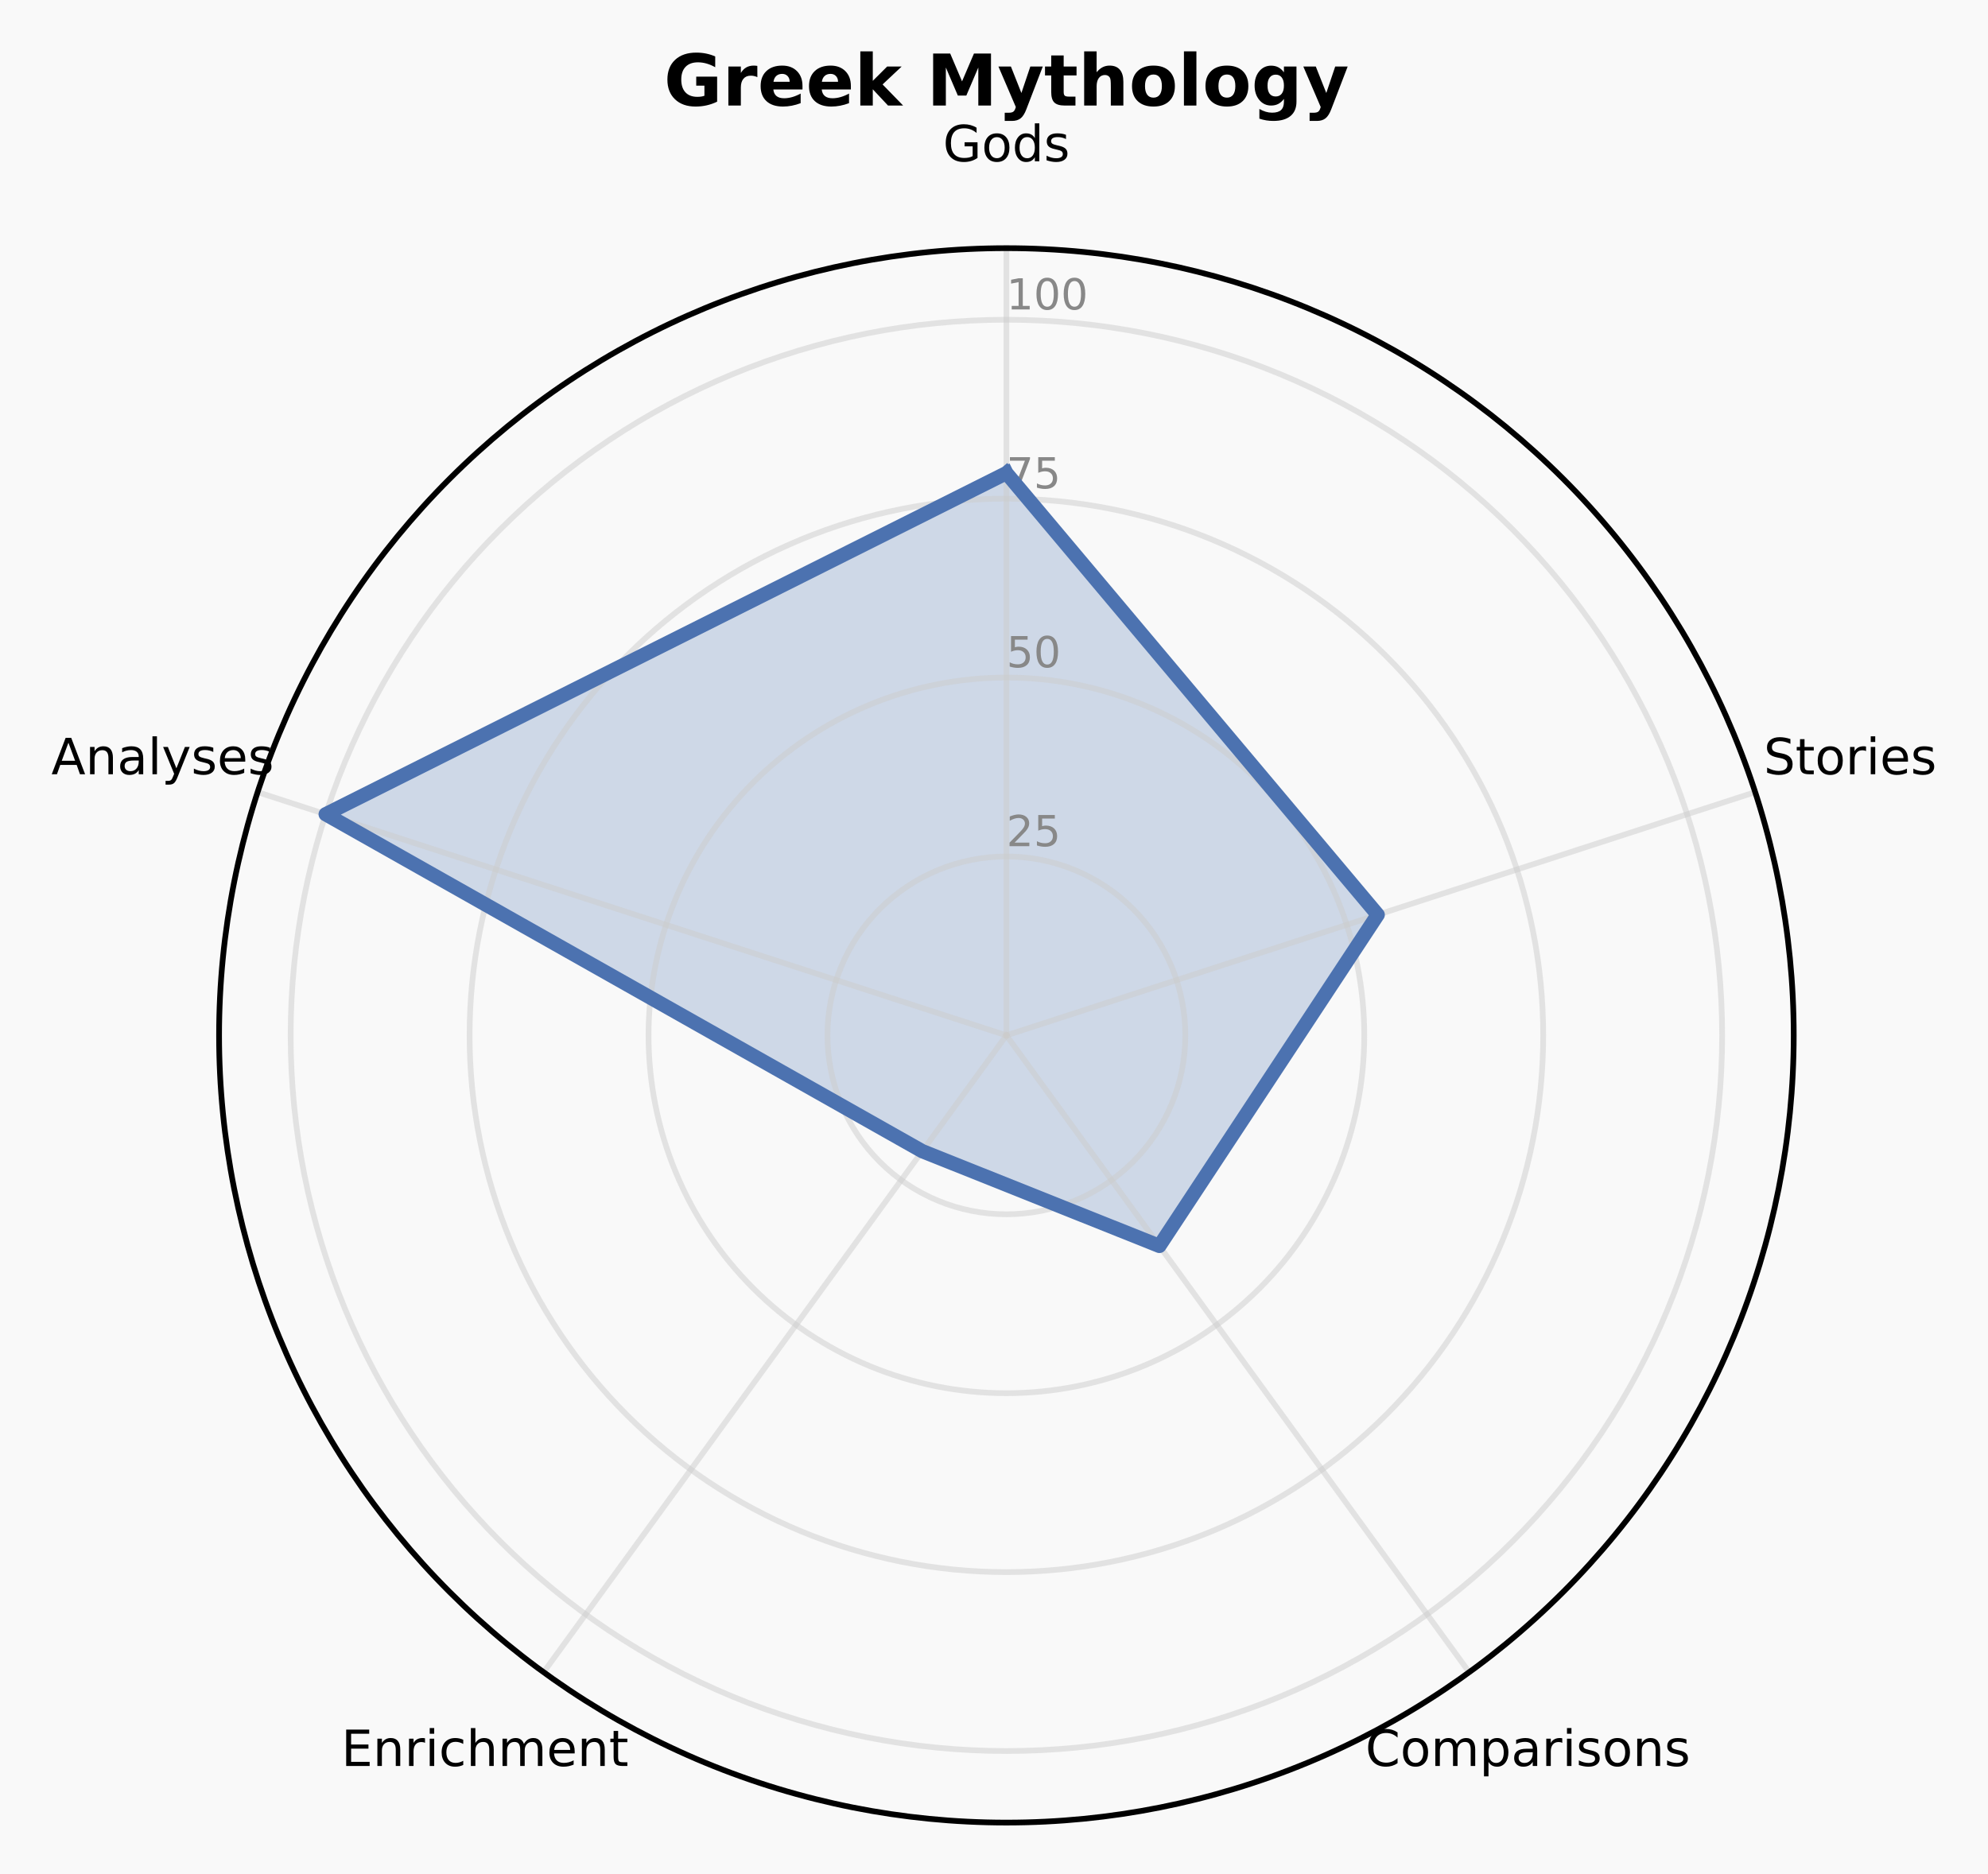
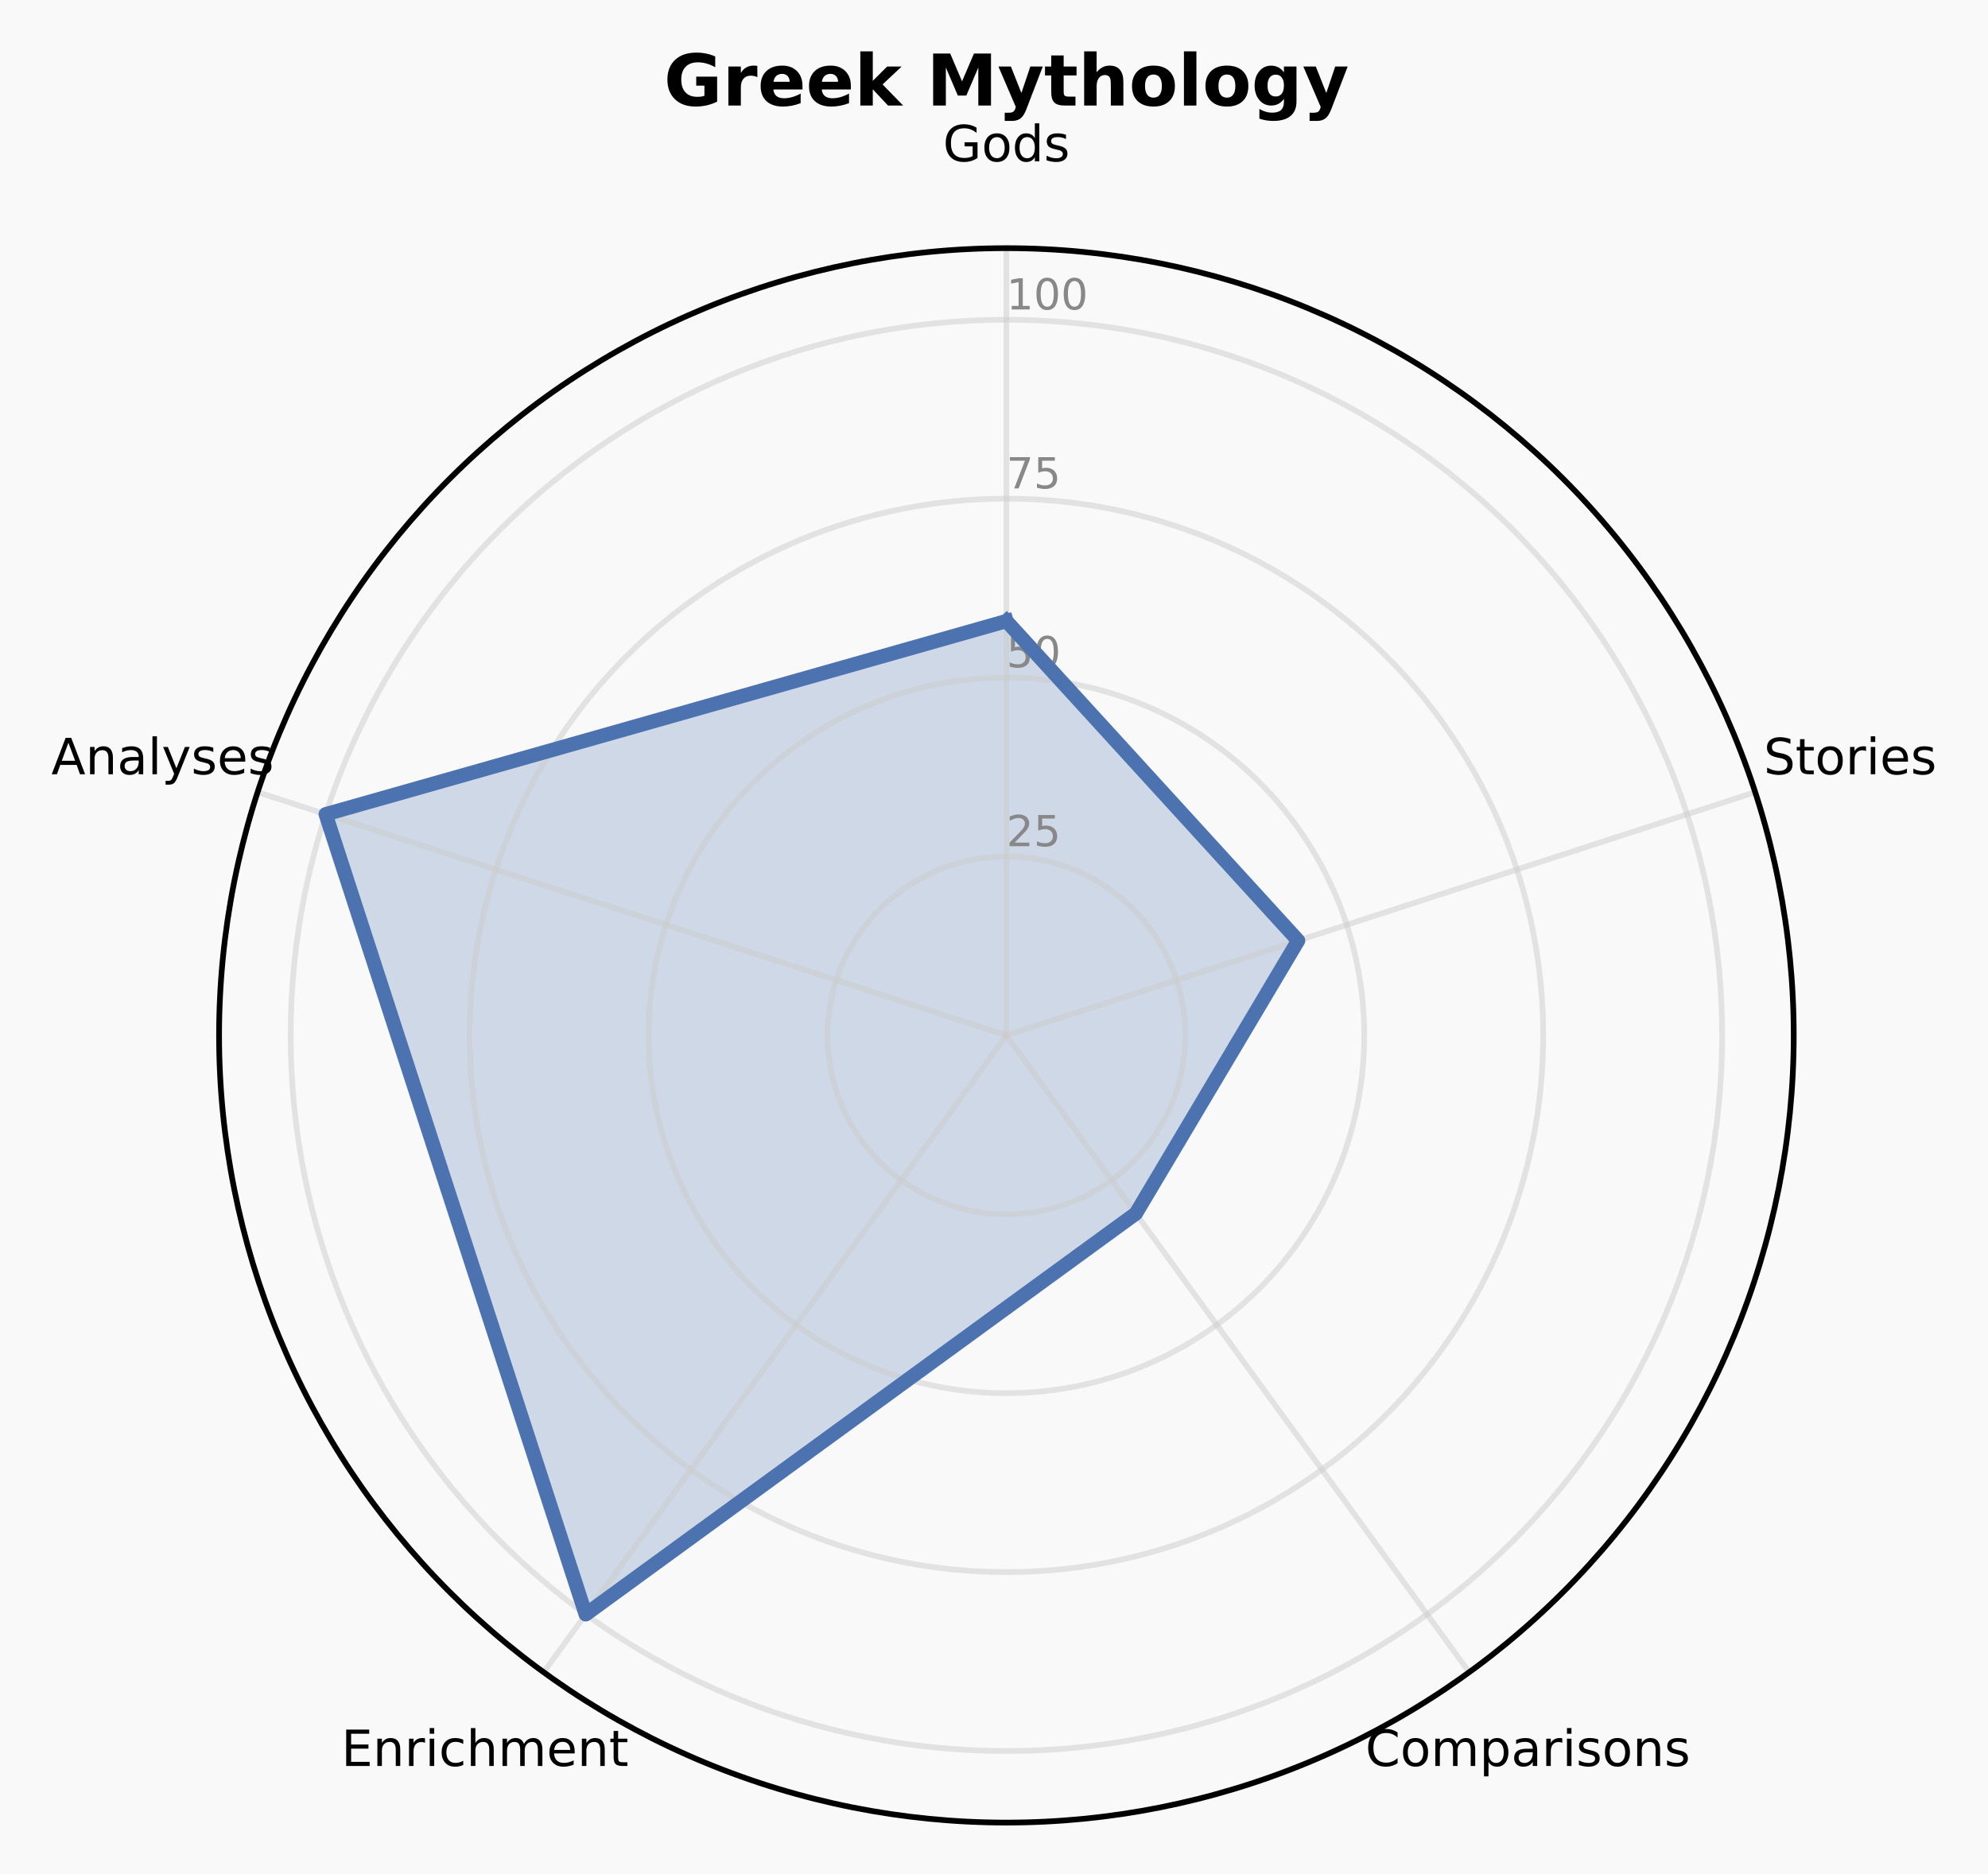
<svg xmlns="http://www.w3.org/2000/svg" xmlns:xlink="http://www.w3.org/1999/xlink" width="278.709pt" height="262.758pt" viewBox="0 0 278.709 262.758" version="1.1">
  <defs>
    <style type="text/css">*{stroke-linejoin: round; stroke-linecap: butt}</style>
  </defs>
  <g id="figure_1">
    <g id="patch_1">
      <path d="M 0 262.758  L 278.709 262.758  L 278.709 0  L 0 0  z " style="fill: #f9f9f9" />
    </g>
    <g id="axes_1">
      <g id="patch_2">
        <path d="M 251.473 145.178  C 251.473 130.683 248.618 116.329 243.071 102.938  C 237.524 89.546 229.393 77.377 219.143 67.128  C 208.894 56.878 196.725 48.748 183.334 43.201  C 169.942 37.654 155.588 34.798 141.093 34.798  C 126.598 34.798 112.244 37.654 98.853 43.201  C 85.461 48.748 73.293 56.878 63.043 67.128  C 52.794 77.377 44.663 89.546 39.116 102.938  C 33.569 116.329 30.714 130.683 30.714 145.178  C 30.714 159.673 33.569 174.027 39.116 187.418  C 44.663 200.81 52.794 212.979 63.043 223.228  C 73.293 233.478 85.461 241.609 98.853 247.155  C 112.244 252.702 126.598 255.558 141.093 255.558  C 155.588 255.558 169.942 252.702 183.334 247.155  C 196.725 241.609 208.894 233.478 219.143 223.228  C 229.393 212.979 237.524 200.81 243.071 187.418  C 248.618 174.027 251.473 159.673 251.473 145.178  M 141.093 145.178  C 141.093 145.178 141.093 145.178 141.093 145.178  C 141.093 145.178 141.093 145.178 141.093 145.178  C 141.093 145.178 141.093 145.178 141.093 145.178  C 141.093 145.178 141.093 145.178 141.093 145.178  C 141.093 145.178 141.093 145.178 141.093 145.178  C 141.093 145.178 141.093 145.178 141.093 145.178  C 141.093 145.178 141.093 145.178 141.093 145.178  C 141.093 145.178 141.093 145.178 141.093 145.178  C 141.093 145.178 141.093 145.178 141.093 145.178  C 141.093 145.178 141.093 145.178 141.093 145.178  C 141.093 145.178 141.093 145.178 141.093 145.178  C 141.093 145.178 141.093 145.178 141.093 145.178  C 141.093 145.178 141.093 145.178 141.093 145.178  C 141.093 145.178 141.093 145.178 141.093 145.178  C 141.093 145.178 141.093 145.178 141.093 145.178  C 141.093 145.178 141.093 145.178 141.093 145.178  z " style="fill: #f9f9f9" />
      </g>
      <g id="patch_3">
-         <path d="M 141.093 66.335  L 193.148 128.264  L 162.541 174.698  L 129.297 161.414  L 45.659 114.17  z " clip-path="url(#p757a3badd8)" style="fill: #4c72b0; opacity: 0.25; stroke: #4c72b0; stroke-linejoin: miter" />
+         <path d="M 141.093 87.084  L 181.993 131.889  L 159.241 170.157  L 82.112 226.359  L 45.659 114.17  z " clip-path="url(#p2127efc2de)" style="fill: #4c72b0; opacity: 0.25; stroke: #4c72b0; stroke-linejoin: miter" />
      </g>
      <g id="matplotlib.axis_1">
        <g id="xtick_1">
          <g id="line2d_1">
-             <path d="M 141.093 145.178  L 141.093 34.798  " clip-path="url(#p757a3badd8)" style="fill: none; stroke: #cccccc; stroke-opacity: 0.5; stroke-width: 0.8; stroke-linecap: square" />
+             <path d="M 141.093 145.178  L 141.093 34.798  " clip-path="url(#p2127efc2de)" style="fill: none; stroke: #cccccc; stroke-opacity: 0.5; stroke-width: 0.8; stroke-linecap: square" />
          </g>
          <g id="text_1">
            <g transform="translate(132.1945 22.61707) scale(0.07 -0.07)">
              <defs>
                <path id="DejaVuSans-2a" d="M 3809 666  L 3809 1919  L 2778 1919  L 2778 2438  L 4434 2438  L 4434 434  Q 4069 175 3628 42  Q 3188 -91 2688 -91  Q 1594 -91 976 548  Q 359 1188 359 2328  Q 359 3472 976 4111  Q 1594 4750 2688 4750  Q 3144 4750 3555 4637  Q 3966 4525 4313 4306  L 4313 3634  Q 3963 3931 3569 4081  Q 3175 4231 2741 4231  Q 1884 4231 1454 3753  Q 1025 3275 1025 2328  Q 1025 1384 1454 906  Q 1884 428 2741 428  Q 3075 428 3337 486  Q 3600 544 3809 666  z " transform="scale(0.015625)" />
                <path id="DejaVuSans-52" d="M 1959 3097  Q 1497 3097 1228 2736  Q 959 2375 959 1747  Q 959 1119 1226 758  Q 1494 397 1959 397  Q 2419 397 2687 759  Q 2956 1122 2956 1747  Q 2956 2369 2687 2733  Q 2419 3097 1959 3097  z M 1959 3584  Q 2709 3584 3137 3096  Q 3566 2609 3566 1747  Q 3566 888 3137 398  Q 2709 -91 1959 -91  Q 1206 -91 779 398  Q 353 888 353 1747  Q 353 2609 779 3096  Q 1206 3584 1959 3584  z " transform="scale(0.015625)" />
                <path id="DejaVuSans-47" d="M 2906 2969  L 2906 4863  L 3481 4863  L 3481 0  L 2906 0  L 2906 525  Q 2725 213 2448 61  Q 2172 -91 1784 -91  Q 1150 -91 751 415  Q 353 922 353 1747  Q 353 2572 751 3078  Q 1150 3584 1784 3584  Q 2172 3584 2448 3432  Q 2725 3281 2906 2969  z M 947 1747  Q 947 1113 1208 752  Q 1469 391 1925 391  Q 2381 391 2643 752  Q 2906 1113 2906 1747  Q 2906 2381 2643 2742  Q 2381 3103 1925 3103  Q 1469 3103 1208 2742  Q 947 2381 947 1747  z " transform="scale(0.015625)" />
                <path id="DejaVuSans-56" d="M 2834 3397  L 2834 2853  Q 2591 2978 2328 3040  Q 2066 3103 1784 3103  Q 1356 3103 1142 2972  Q 928 2841 928 2578  Q 928 2378 1081 2264  Q 1234 2150 1697 2047  L 1894 2003  Q 2506 1872 2764 1633  Q 3022 1394 3022 966  Q 3022 478 2636 193  Q 2250 -91 1575 -91  Q 1294 -91 989 -36  Q 684 19 347 128  L 347 722  Q 666 556 975 473  Q 1284 391 1588 391  Q 1994 391 2212 530  Q 2431 669 2431 922  Q 2431 1156 2273 1281  Q 2116 1406 1581 1522  L 1381 1569  Q 847 1681 609 1914  Q 372 2147 372 2553  Q 372 3047 722 3315  Q 1072 3584 1716 3584  Q 2034 3584 2315 3537  Q 2597 3491 2834 3397  z " transform="scale(0.015625)" />
              </defs>
              <use xlink:href="#DejaVuSans-2a" />
              <use xlink:href="#DejaVuSans-52" transform="translate(77.48438 0)" />
              <use xlink:href="#DejaVuSans-47" transform="translate(138.6719 0)" />
              <use xlink:href="#DejaVuSans-56" transform="translate(202.1562 0)" />
            </g>
          </g>
        </g>
        <g id="xtick_2">
          <g id="line2d_2">
-             <path d="M 141.093 145.178  L 246.07 111.069  " clip-path="url(#p757a3badd8)" style="fill: none; stroke: #cccccc; stroke-opacity: 0.5; stroke-width: 0.8; stroke-linecap: square" />
+             <path d="M 141.093 145.178  L 246.07 111.069  " clip-path="url(#p2127efc2de)" style="fill: none; stroke: #cccccc; stroke-opacity: 0.5; stroke-width: 0.8; stroke-linecap: square" />
          </g>
          <g id="text_2">
            <g transform="translate(247.2616 108.5613) scale(0.07 -0.07)">
              <defs>
                <path id="DejaVuSans-36" d="M 3425 4513  L 3425 3897  Q 3066 4069 2747 4153  Q 2428 4238 2131 4238  Q 1616 4238 1336 4038  Q 1056 3838 1056 3469  Q 1056 3159 1242 3001  Q 1428 2844 1947 2747  L 2328 2669  Q 3034 2534 3370 2195  Q 3706 1856 3706 1288  Q 3706 609 3251 259  Q 2797 -91 1919 -91  Q 1588 -91 1214 -16  Q 841 59 441 206  L 441 856  Q 825 641 1194 531  Q 1563 422 1919 422  Q 2459 422 2753 634  Q 3047 847 3047 1241  Q 3047 1584 2836 1778  Q 2625 1972 2144 2069  L 1759 2144  Q 1053 2284 737 2584  Q 422 2884 422 3419  Q 422 4038 858 4394  Q 1294 4750 2059 4750  Q 2388 4750 2728 4690  Q 3069 4631 3425 4513  z " transform="scale(0.015625)" />
                <path id="DejaVuSans-57" d="M 1172 4494  L 1172 3500  L 2356 3500  L 2356 3053  L 1172 3053  L 1172 1153  Q 1172 725 1289 603  Q 1406 481 1766 481  L 2356 481  L 2356 0  L 1766 0  Q 1100 0 847 248  Q 594 497 594 1153  L 594 3053  L 172 3053  L 172 3500  L 594 3500  L 594 4494  L 1172 4494  z " transform="scale(0.015625)" />
                <path id="DejaVuSans-55" d="M 2631 2963  Q 2534 3019 2420 3045  Q 2306 3072 2169 3072  Q 1681 3072 1420 2755  Q 1159 2438 1159 1844  L 1159 0  L 581 0  L 581 3500  L 1159 3500  L 1159 2956  Q 1341 3275 1631 3429  Q 1922 3584 2338 3584  Q 2397 3584 2469 3576  Q 2541 3569 2628 3553  L 2631 2963  z " transform="scale(0.015625)" />
                <path id="DejaVuSans-4c" d="M 603 3500  L 1178 3500  L 1178 0  L 603 0  L 603 3500  z M 603 4863  L 1178 4863  L 1178 4134  L 603 4134  L 603 4863  z " transform="scale(0.015625)" />
                <path id="DejaVuSans-48" d="M 3597 1894  L 3597 1613  L 953 1613  Q 991 1019 1311 708  Q 1631 397 2203 397  Q 2534 397 2845 478  Q 3156 559 3463 722  L 3463 178  Q 3153 47 2828 -22  Q 2503 -91 2169 -91  Q 1331 -91 842 396  Q 353 884 353 1716  Q 353 2575 817 3079  Q 1281 3584 2069 3584  Q 2775 3584 3186 3129  Q 3597 2675 3597 1894  z M 3022 2063  Q 3016 2534 2758 2815  Q 2500 3097 2075 3097  Q 1594 3097 1305 2825  Q 1016 2553 972 2059  L 3022 2063  z " transform="scale(0.015625)" />
              </defs>
              <use xlink:href="#DejaVuSans-36" />
              <use xlink:href="#DejaVuSans-57" transform="translate(63.48438 0)" />
              <use xlink:href="#DejaVuSans-52" transform="translate(102.6875 0)" />
              <use xlink:href="#DejaVuSans-55" transform="translate(163.875 0)" />
              <use xlink:href="#DejaVuSans-4c" transform="translate(204.9844 0)" />
              <use xlink:href="#DejaVuSans-48" transform="translate(232.7656 0)" />
              <use xlink:href="#DejaVuSans-56" transform="translate(294.2969 0)" />
            </g>
          </g>
        </g>
        <g id="xtick_3">
          <g id="line2d_3">
-             <path d="M 141.093 145.178  L 205.973 234.477  " clip-path="url(#p757a3badd8)" style="fill: none; stroke: #cccccc; stroke-opacity: 0.5; stroke-width: 0.8; stroke-linecap: square" />
+             <path d="M 141.093 145.178  L 205.973 234.477  " clip-path="url(#p2127efc2de)" style="fill: none; stroke: #cccccc; stroke-opacity: 0.5; stroke-width: 0.8; stroke-linecap: square" />
          </g>
          <g id="text_3">
            <g transform="translate(191.4228 247.6219) scale(0.07 -0.07)">
              <defs>
                <path id="DejaVuSans-26" d="M 4122 4306  L 4122 3641  Q 3803 3938 3442 4084  Q 3081 4231 2675 4231  Q 1875 4231 1450 3742  Q 1025 3253 1025 2328  Q 1025 1406 1450 917  Q 1875 428 2675 428  Q 3081 428 3442 575  Q 3803 722 4122 1019  L 4122 359  Q 3791 134 3420 21  Q 3050 -91 2638 -91  Q 1578 -91 968 557  Q 359 1206 359 2328  Q 359 3453 968 4101  Q 1578 4750 2638 4750  Q 3056 4750 3426 4639  Q 3797 4528 4122 4306  z " transform="scale(0.015625)" />
                <path id="DejaVuSans-50" d="M 3328 2828  Q 3544 3216 3844 3400  Q 4144 3584 4550 3584  Q 5097 3584 5394 3201  Q 5691 2819 5691 2113  L 5691 0  L 5113 0  L 5113 2094  Q 5113 2597 4934 2840  Q 4756 3084 4391 3084  Q 3944 3084 3684 2787  Q 3425 2491 3425 1978  L 3425 0  L 2847 0  L 2847 2094  Q 2847 2600 2669 2842  Q 2491 3084 2119 3084  Q 1678 3084 1418 2786  Q 1159 2488 1159 1978  L 1159 0  L 581 0  L 581 3500  L 1159 3500  L 1159 2956  Q 1356 3278 1631 3431  Q 1906 3584 2284 3584  Q 2666 3584 2933 3390  Q 3200 3197 3328 2828  z " transform="scale(0.015625)" />
                <path id="DejaVuSans-53" d="M 1159 525  L 1159 -1331  L 581 -1331  L 581 3500  L 1159 3500  L 1159 2969  Q 1341 3281 1617 3432  Q 1894 3584 2278 3584  Q 2916 3584 3314 3078  Q 3713 2572 3713 1747  Q 3713 922 3314 415  Q 2916 -91 2278 -91  Q 1894 -91 1617 61  Q 1341 213 1159 525  z M 3116 1747  Q 3116 2381 2855 2742  Q 2594 3103 2138 3103  Q 1681 3103 1420 2742  Q 1159 2381 1159 1747  Q 1159 1113 1420 752  Q 1681 391 2138 391  Q 2594 391 2855 752  Q 3116 1113 3116 1747  z " transform="scale(0.015625)" />
                <path id="DejaVuSans-44" d="M 2194 1759  Q 1497 1759 1228 1600  Q 959 1441 959 1056  Q 959 750 1161 570  Q 1363 391 1709 391  Q 2188 391 2477 730  Q 2766 1069 2766 1631  L 2766 1759  L 2194 1759  z M 3341 1997  L 3341 0  L 2766 0  L 2766 531  Q 2569 213 2275 61  Q 1981 -91 1556 -91  Q 1019 -91 701 211  Q 384 513 384 1019  Q 384 1609 779 1909  Q 1175 2209 1959 2209  L 2766 2209  L 2766 2266  Q 2766 2663 2505 2880  Q 2244 3097 1772 3097  Q 1472 3097 1187 3025  Q 903 2953 641 2809  L 641 3341  Q 956 3463 1253 3523  Q 1550 3584 1831 3584  Q 2591 3584 2966 3190  Q 3341 2797 3341 1997  z " transform="scale(0.015625)" />
                <path id="DejaVuSans-51" d="M 3513 2113  L 3513 0  L 2938 0  L 2938 2094  Q 2938 2591 2744 2837  Q 2550 3084 2163 3084  Q 1697 3084 1428 2787  Q 1159 2491 1159 1978  L 1159 0  L 581 0  L 581 3500  L 1159 3500  L 1159 2956  Q 1366 3272 1645 3428  Q 1925 3584 2291 3584  Q 2894 3584 3203 3211  Q 3513 2838 3513 2113  z " transform="scale(0.015625)" />
              </defs>
              <use xlink:href="#DejaVuSans-26" />
              <use xlink:href="#DejaVuSans-52" transform="translate(69.82812 0)" />
              <use xlink:href="#DejaVuSans-50" transform="translate(131.0156 0)" />
              <use xlink:href="#DejaVuSans-53" transform="translate(228.4219 0)" />
              <use xlink:href="#DejaVuSans-44" transform="translate(291.9062 0)" />
              <use xlink:href="#DejaVuSans-55" transform="translate(353.1875 0)" />
              <use xlink:href="#DejaVuSans-4c" transform="translate(394.2969 0)" />
              <use xlink:href="#DejaVuSans-56" transform="translate(422.0781 0)" />
              <use xlink:href="#DejaVuSans-52" transform="translate(474.1719 0)" />
              <use xlink:href="#DejaVuSans-51" transform="translate(535.3594 0)" />
              <use xlink:href="#DejaVuSans-56" transform="translate(598.7344 0)" />
            </g>
          </g>
        </g>
        <g id="xtick_4">
          <g id="line2d_4">
-             <path d="M 141.093 145.178  L 76.214 234.477  " clip-path="url(#p757a3badd8)" style="fill: none; stroke: #cccccc; stroke-opacity: 0.5; stroke-width: 0.8; stroke-linecap: square" />
+             <path d="M 141.093 145.178  L 76.214 234.477  " clip-path="url(#p2127efc2de)" style="fill: none; stroke: #cccccc; stroke-opacity: 0.5; stroke-width: 0.8; stroke-linecap: square" />
          </g>
          <g id="text_4">
            <g transform="translate(47.8483 247.6219) scale(0.07 -0.07)">
              <defs>
                <path id="DejaVuSans-28" d="M 628 4666  L 3578 4666  L 3578 4134  L 1259 4134  L 1259 2753  L 3481 2753  L 3481 2222  L 1259 2222  L 1259 531  L 3634 531  L 3634 0  L 628 0  L 628 4666  z " transform="scale(0.015625)" />
                <path id="DejaVuSans-46" d="M 3122 3366  L 3122 2828  Q 2878 2963 2633 3030  Q 2388 3097 2138 3097  Q 1578 3097 1268 2742  Q 959 2388 959 1747  Q 959 1106 1268 751  Q 1578 397 2138 397  Q 2388 397 2633 464  Q 2878 531 3122 666  L 3122 134  Q 2881 22 2623 -34  Q 2366 -91 2075 -91  Q 1284 -91 818 406  Q 353 903 353 1747  Q 353 2603 823 3093  Q 1294 3584 2113 3584  Q 2378 3584 2631 3529  Q 2884 3475 3122 3366  z " transform="scale(0.015625)" />
                <path id="DejaVuSans-4b" d="M 3513 2113  L 3513 0  L 2938 0  L 2938 2094  Q 2938 2591 2744 2837  Q 2550 3084 2163 3084  Q 1697 3084 1428 2787  Q 1159 2491 1159 1978  L 1159 0  L 581 0  L 581 4863  L 1159 4863  L 1159 2956  Q 1366 3272 1645 3428  Q 1925 3584 2291 3584  Q 2894 3584 3203 3211  Q 3513 2838 3513 2113  z " transform="scale(0.015625)" />
              </defs>
              <use xlink:href="#DejaVuSans-28" />
              <use xlink:href="#DejaVuSans-51" transform="translate(63.1875 0)" />
              <use xlink:href="#DejaVuSans-55" transform="translate(126.5625 0)" />
              <use xlink:href="#DejaVuSans-4c" transform="translate(167.6719 0)" />
              <use xlink:href="#DejaVuSans-46" transform="translate(195.4531 0)" />
              <use xlink:href="#DejaVuSans-4b" transform="translate(250.4375 0)" />
              <use xlink:href="#DejaVuSans-50" transform="translate(313.8125 0)" />
              <use xlink:href="#DejaVuSans-48" transform="translate(411.2188 0)" />
              <use xlink:href="#DejaVuSans-51" transform="translate(472.75 0)" />
              <use xlink:href="#DejaVuSans-57" transform="translate(536.125 0)" />
            </g>
          </g>
        </g>
        <g id="xtick_5">
          <g id="line2d_5">
-             <path d="M 141.093 145.178  L 36.116 111.069  " clip-path="url(#p757a3badd8)" style="fill: none; stroke: #cccccc; stroke-opacity: 0.5; stroke-width: 0.8; stroke-linecap: square" />
+             <path d="M 141.093 145.178  L 36.116 111.069  " clip-path="url(#p2127efc2de)" style="fill: none; stroke: #cccccc; stroke-opacity: 0.5; stroke-width: 0.8; stroke-linecap: square" />
          </g>
          <g id="text_5">
            <g transform="translate(7.2 108.5613) scale(0.07 -0.07)">
              <defs>
                <path id="DejaVuSans-24" d="M 2188 4044  L 1331 1722  L 3047 1722  L 2188 4044  z M 1831 4666  L 2547 4666  L 4325 0  L 3669 0  L 3244 1197  L 1141 1197  L 716 0  L 50 0  L 1831 4666  z " transform="scale(0.015625)" />
                <path id="DejaVuSans-4f" d="M 603 4863  L 1178 4863  L 1178 0  L 603 0  L 603 4863  z " transform="scale(0.015625)" />
                <path id="DejaVuSans-5c" d="M 2059 -325  Q 1816 -950 1584 -1140  Q 1353 -1331 966 -1331  L 506 -1331  L 506 -850  L 844 -850  Q 1081 -850 1212 -737  Q 1344 -625 1503 -206  L 1606 56  L 191 3500  L 800 3500  L 1894 763  L 2988 3500  L 3597 3500  L 2059 -325  z " transform="scale(0.015625)" />
              </defs>
              <use xlink:href="#DejaVuSans-24" />
              <use xlink:href="#DejaVuSans-51" transform="translate(68.40625 0)" />
              <use xlink:href="#DejaVuSans-44" transform="translate(131.7812 0)" />
              <use xlink:href="#DejaVuSans-4f" transform="translate(193.0625 0)" />
              <use xlink:href="#DejaVuSans-5c" transform="translate(220.8438 0)" />
              <use xlink:href="#DejaVuSans-56" transform="translate(280.0312 0)" />
              <use xlink:href="#DejaVuSans-48" transform="translate(332.125 0)" />
              <use xlink:href="#DejaVuSans-56" transform="translate(393.6562 0)" />
            </g>
          </g>
        </g>
      </g>
      <g id="matplotlib.axis_2">
        <g id="ytick_1">
          <g id="line2d_6">
-             <path d="M 141.093 120.092  C 144.388 120.092 147.65 120.741 150.693 122.001  C 153.737 123.262 156.503 125.11 158.832 127.439  C 161.161 129.769 163.009 132.534 164.27 135.578  C 165.531 138.621 166.18 141.884 166.18 145.178  C 166.18 148.472 165.531 151.735 164.27 154.778  C 163.009 157.822 161.161 160.587 158.832 162.917  C 156.503 165.246 153.737 167.094 150.693 168.355  C 147.65 169.615 144.388 170.264 141.093 170.264  C 137.799 170.264 134.537 169.615 131.493 168.355  C 128.45 167.094 125.684 165.246 123.355 162.917  C 121.025 160.587 119.177 157.822 117.917 154.778  C 116.656 151.735 116.007 148.472 116.007 145.178  C 116.007 141.884 116.656 138.621 117.917 135.578  C 119.177 132.534 121.025 129.769 123.355 127.439  C 125.684 125.11 128.45 123.262 131.493 122.001  C 134.537 120.741 137.799 120.092 141.093 120.092  " clip-path="url(#p757a3badd8)" style="fill: none; stroke: #cccccc; stroke-opacity: 0.5; stroke-width: 0.8; stroke-linecap: square" />
+             <path d="M 141.093 120.092  C 144.388 120.092 147.65 120.741 150.693 122.001  C 153.737 123.262 156.503 125.11 158.832 127.439  C 161.161 129.769 163.009 132.534 164.27 135.578  C 165.531 138.621 166.18 141.884 166.18 145.178  C 166.18 148.472 165.531 151.735 164.27 154.778  C 163.009 157.822 161.161 160.587 158.832 162.917  C 156.503 165.246 153.737 167.094 150.693 168.355  C 147.65 169.615 144.388 170.264 141.093 170.264  C 137.799 170.264 134.537 169.615 131.493 168.355  C 128.45 167.094 125.684 165.246 123.355 162.917  C 121.025 160.587 119.177 157.822 117.917 154.778  C 116.656 151.735 116.007 148.472 116.007 145.178  C 116.007 141.884 116.656 138.621 117.917 135.578  C 119.177 132.534 121.025 129.769 123.355 127.439  C 125.684 125.11 128.45 123.262 131.493 122.001  C 134.537 120.741 137.799 120.092 141.093 120.092  " clip-path="url(#p2127efc2de)" style="fill: none; stroke: #cccccc; stroke-opacity: 0.5; stroke-width: 0.8; stroke-linecap: square" />
          </g>
          <g id="text_6">
            <g style="fill: #888888" transform="translate(141.0933 118.6504) scale(0.06 -0.06)">
              <defs>
                <path id="DejaVuSans-15" d="M 1228 531  L 3431 531  L 3431 0  L 469 0  L 469 531  Q 828 903 1448 1529  Q 2069 2156 2228 2338  Q 2531 2678 2651 2914  Q 2772 3150 2772 3378  Q 2772 3750 2511 3984  Q 2250 4219 1831 4219  Q 1534 4219 1204 4116  Q 875 4013 500 3803  L 500 4441  Q 881 4594 1212 4672  Q 1544 4750 1819 4750  Q 2544 4750 2975 4387  Q 3406 4025 3406 3419  Q 3406 3131 3298 2873  Q 3191 2616 2906 2266  Q 2828 2175 2409 1742  Q 1991 1309 1228 531  z " transform="scale(0.015625)" />
                <path id="DejaVuSans-18" d="M 691 4666  L 3169 4666  L 3169 4134  L 1269 4134  L 1269 2991  Q 1406 3038 1543 3061  Q 1681 3084 1819 3084  Q 2600 3084 3056 2656  Q 3513 2228 3513 1497  Q 3513 744 3044 326  Q 2575 -91 1722 -91  Q 1428 -91 1123 -41  Q 819 9 494 109  L 494 744  Q 775 591 1075 516  Q 1375 441 1709 441  Q 2250 441 2565 725  Q 2881 1009 2881 1497  Q 2881 1984 2565 2268  Q 2250 2553 1709 2553  Q 1456 2553 1204 2497  Q 953 2441 691 2322  L 691 4666  z " transform="scale(0.015625)" />
              </defs>
              <use xlink:href="#DejaVuSans-15" />
              <use xlink:href="#DejaVuSans-18" transform="translate(63.625 0)" />
            </g>
          </g>
        </g>
        <g id="ytick_2">
          <g id="line2d_7">
-             <path d="M 141.093 95.005  C 147.682 95.005 154.206 96.303 160.293 98.825  C 166.381 101.346 171.912 105.042 176.571 109.701  C 181.229 114.36 184.925 119.891 187.447 125.978  C 189.968 132.065 191.266 138.589 191.266 145.178  C 191.266 151.767 189.968 158.291 187.447 164.378  C 184.925 170.465 181.229 175.997 176.571 180.655  C 171.912 185.314 166.381 189.01 160.293 191.531  C 154.206 194.053 147.682 195.351 141.093 195.351  C 134.505 195.351 127.98 194.053 121.893 191.531  C 115.806 189.01 110.275 185.314 105.616 180.655  C 100.957 175.997 97.261 170.465 94.74 164.378  C 92.219 158.291 90.921 151.767 90.921 145.178  C 90.921 138.589 92.219 132.065 94.74 125.978  C 97.261 119.891 100.957 114.36 105.616 109.701  C 110.275 105.042 115.806 101.346 121.893 98.825  C 127.98 96.303 134.505 95.005 141.093 95.005  " clip-path="url(#p757a3badd8)" style="fill: none; stroke: #cccccc; stroke-opacity: 0.5; stroke-width: 0.8; stroke-linecap: square" />
+             <path d="M 141.093 95.005  C 147.682 95.005 154.206 96.303 160.293 98.825  C 166.381 101.346 171.912 105.042 176.571 109.701  C 181.229 114.36 184.925 119.891 187.447 125.978  C 189.968 132.065 191.266 138.589 191.266 145.178  C 191.266 151.767 189.968 158.291 187.447 164.378  C 184.925 170.465 181.229 175.997 176.571 180.655  C 171.912 185.314 166.381 189.01 160.293 191.531  C 154.206 194.053 147.682 195.351 141.093 195.351  C 134.505 195.351 127.98 194.053 121.893 191.531  C 115.806 189.01 110.275 185.314 105.616 180.655  C 100.957 175.997 97.261 170.465 94.74 164.378  C 92.219 158.291 90.921 151.767 90.921 145.178  C 90.921 138.589 92.219 132.065 94.74 125.978  C 97.261 119.891 100.957 114.36 105.616 109.701  C 110.275 105.042 115.806 101.346 121.893 98.825  C 127.98 96.303 134.505 95.005 141.093 95.005  " clip-path="url(#p2127efc2de)" style="fill: none; stroke: #cccccc; stroke-opacity: 0.5; stroke-width: 0.8; stroke-linecap: square" />
          </g>
          <g id="text_7">
            <g style="fill: #888888" transform="translate(141.0933 93.56408) scale(0.06 -0.06)">
              <defs>
                <path id="DejaVuSans-13" d="M 2034 4250  Q 1547 4250 1301 3770  Q 1056 3291 1056 2328  Q 1056 1369 1301 889  Q 1547 409 2034 409  Q 2525 409 2770 889  Q 3016 1369 3016 2328  Q 3016 3291 2770 3770  Q 2525 4250 2034 4250  z M 2034 4750  Q 2819 4750 3233 4129  Q 3647 3509 3647 2328  Q 3647 1150 3233 529  Q 2819 -91 2034 -91  Q 1250 -91 836 529  Q 422 1150 422 2328  Q 422 3509 836 4129  Q 1250 4750 2034 4750  z " transform="scale(0.015625)" />
              </defs>
              <use xlink:href="#DejaVuSans-18" />
              <use xlink:href="#DejaVuSans-13" transform="translate(63.625 0)" />
            </g>
          </g>
        </g>
        <g id="ytick_3">
          <g id="line2d_8">
-             <path d="M 141.093 69.919  C 150.976 69.919 160.763 71.866 169.894 75.648  C 179.024 79.43 187.321 84.974 194.309 91.962  C 201.298 98.95 206.841 107.247 210.623 116.378  C 214.405 125.508 216.352 135.295 216.352 145.178  C 216.352 155.061 214.405 164.848 210.623 173.978  C 206.841 183.109 201.298 191.406 194.309 198.394  C 187.321 205.382 179.024 210.926 169.894 214.708  C 160.763 218.49 150.976 220.437 141.093 220.437  C 131.21 220.437 121.424 218.49 112.293 214.708  C 103.162 210.926 94.866 205.382 87.877 198.394  C 80.889 191.406 75.345 183.109 71.563 173.978  C 67.781 164.848 65.834 155.061 65.834 145.178  C 65.834 135.295 67.781 125.508 71.563 116.378  C 75.345 107.247 80.889 98.95 87.877 91.962  C 94.866 84.974 103.162 79.43 112.293 75.648  C 121.424 71.866 131.21 69.919 141.093 69.919  " clip-path="url(#p757a3badd8)" style="fill: none; stroke: #cccccc; stroke-opacity: 0.5; stroke-width: 0.8; stroke-linecap: square" />
+             <path d="M 141.093 69.919  C 150.976 69.919 160.763 71.866 169.894 75.648  C 179.024 79.43 187.321 84.974 194.309 91.962  C 201.298 98.95 206.841 107.247 210.623 116.378  C 214.405 125.508 216.352 135.295 216.352 145.178  C 216.352 155.061 214.405 164.848 210.623 173.978  C 206.841 183.109 201.298 191.406 194.309 198.394  C 187.321 205.382 179.024 210.926 169.894 214.708  C 160.763 218.49 150.976 220.437 141.093 220.437  C 131.21 220.437 121.424 218.49 112.293 214.708  C 103.162 210.926 94.866 205.382 87.877 198.394  C 80.889 191.406 75.345 183.109 71.563 173.978  C 67.781 164.848 65.834 155.061 65.834 145.178  C 65.834 135.295 67.781 125.508 71.563 116.378  C 75.345 107.247 80.889 98.95 87.877 91.962  C 94.866 84.974 103.162 79.43 112.293 75.648  C 121.424 71.866 131.21 69.919 141.093 69.919  " clip-path="url(#p2127efc2de)" style="fill: none; stroke: #cccccc; stroke-opacity: 0.5; stroke-width: 0.8; stroke-linecap: square" />
          </g>
          <g id="text_8">
            <g style="fill: #888888" transform="translate(141.0933 68.47781) scale(0.06 -0.06)">
              <defs>
                <path id="DejaVuSans-1a" d="M 525 4666  L 3525 4666  L 3525 4397  L 1831 0  L 1172 0  L 2766 4134  L 525 4134  L 525 4666  z " transform="scale(0.015625)" />
              </defs>
              <use xlink:href="#DejaVuSans-1a" />
              <use xlink:href="#DejaVuSans-18" transform="translate(63.625 0)" />
            </g>
          </g>
        </g>
        <g id="ytick_4">
          <g id="line2d_9">
-             <path d="M 141.093 44.833  C 154.27 44.833 167.32 47.429 179.494 52.471  C 191.668 57.514 202.73 64.906 212.048 74.223  C 221.366 83.541 228.757 94.603 233.8 106.778  C 238.843 118.952 241.438 132.001 241.438 145.178  C 241.438 158.355 238.843 171.404 233.8 183.578  C 228.757 195.753 221.366 206.815 212.048 216.133  C 202.73 225.45 191.668 232.842 179.494 237.885  C 167.32 242.927 154.27 245.523 141.093 245.523  C 127.916 245.523 114.867 242.927 102.693 237.885  C 90.519 232.842 79.456 225.45 70.139 216.133  C 60.821 206.815 53.429 195.753 48.387 183.578  C 43.344 171.404 40.748 158.355 40.748 145.178  C 40.748 132.001 43.344 118.952 48.387 106.778  C 53.429 94.603 60.821 83.541 70.139 74.223  C 79.456 64.906 90.519 57.514 102.693 52.471  C 114.867 47.429 127.916 44.833 141.093 44.833  " clip-path="url(#p757a3badd8)" style="fill: none; stroke: #cccccc; stroke-opacity: 0.5; stroke-width: 0.8; stroke-linecap: square" />
+             <path d="M 141.093 44.833  C 154.27 44.833 167.32 47.429 179.494 52.471  C 191.668 57.514 202.73 64.906 212.048 74.223  C 221.366 83.541 228.757 94.603 233.8 106.778  C 238.843 118.952 241.438 132.001 241.438 145.178  C 241.438 158.355 238.843 171.404 233.8 183.578  C 228.757 195.753 221.366 206.815 212.048 216.133  C 202.73 225.45 191.668 232.842 179.494 237.885  C 167.32 242.927 154.27 245.523 141.093 245.523  C 127.916 245.523 114.867 242.927 102.693 237.885  C 90.519 232.842 79.456 225.45 70.139 216.133  C 60.821 206.815 53.429 195.753 48.387 183.578  C 43.344 171.404 40.748 158.355 40.748 145.178  C 40.748 132.001 43.344 118.952 48.387 106.778  C 53.429 94.603 60.821 83.541 70.139 74.223  C 79.456 64.906 90.519 57.514 102.693 52.471  C 114.867 47.429 127.916 44.833 141.093 44.833  " clip-path="url(#p2127efc2de)" style="fill: none; stroke: #cccccc; stroke-opacity: 0.5; stroke-width: 0.8; stroke-linecap: square" />
          </g>
          <g id="text_9">
            <g style="fill: #888888" transform="translate(141.0933 43.39154) scale(0.06 -0.06)">
              <defs>
                <path id="DejaVuSans-14" d="M 794 531  L 1825 531  L 1825 4091  L 703 3866  L 703 4441  L 1819 4666  L 2450 4666  L 2450 531  L 3481 531  L 3481 0  L 794 0  L 794 531  z " transform="scale(0.015625)" />
              </defs>
              <use xlink:href="#DejaVuSans-14" />
              <use xlink:href="#DejaVuSans-13" transform="translate(63.625 0)" />
              <use xlink:href="#DejaVuSans-13" transform="translate(127.25 0)" />
            </g>
          </g>
        </g>
      </g>
      <g id="line2d_10">
-         <path d="M 141.093 66.335  L 193.148 128.264  L 162.541 174.698  L 129.297 161.414  L 45.659 114.17  L 141.093 66.335  " clip-path="url(#p757a3badd8)" style="fill: none; stroke: #4c72b0; stroke-width: 2; stroke-linecap: square" />
+         <path d="M 141.093 87.084  L 181.993 131.889  L 159.241 170.157  L 82.112 226.359  L 45.659 114.17  L 141.093 87.084  " clip-path="url(#p2127efc2de)" style="fill: none; stroke: #4c72b0; stroke-width: 2; stroke-linecap: square" />
      </g>
      <g id="patch_4">
        <path d="M 141.093 34.798  C 126.598 34.798 112.244 37.654 98.853 43.201  C 85.461 48.748 73.293 56.878 63.043 67.128  C 52.794 77.377 44.663 89.546 39.116 102.938  C 33.569 116.329 30.714 130.683 30.714 145.178  C 30.714 159.673 33.569 174.027 39.116 187.418  C 44.663 200.81 52.794 212.979 63.043 223.228  C 73.293 233.478 85.461 241.609 98.853 247.155  C 112.244 252.702 126.598 255.558 141.093 255.558  C 155.588 255.558 169.942 252.702 183.334 247.155  C 196.725 241.609 208.894 233.478 219.143 223.228  C 229.393 212.979 237.524 200.81 243.071 187.418  C 248.618 174.027 251.473 159.673 251.473 145.178  C 251.473 130.683 248.618 116.329 243.071 102.938  C 237.524 89.546 229.393 77.377 219.143 67.128  C 208.894 56.878 196.725 48.748 183.334 43.201  C 169.942 37.654 155.588 34.798 141.093 34.798  " style="fill: none; stroke: #000000; stroke-width: 0.8; stroke-linejoin: miter; stroke-linecap: square" />
      </g>
      <g id="text_10">
        <g transform="translate(93.06827 14.79844) scale(0.1 -0.1)">
          <defs>
            <path id="DejaVuSans-Bold-2a" d="M 4781 347  Q 4331 128 3847 18  Q 3363 -91 2847 -91  Q 1681 -91 1000 561  Q 319 1213 319 2328  Q 319 3456 1012 4103  Q 1706 4750 2913 4750  Q 3378 4750 3804 4662  Q 4231 4575 4609 4403  L 4609 3438  Q 4219 3659 3833 3768  Q 3447 3878 3059 3878  Q 2341 3878 1952 3476  Q 1563 3075 1563 2328  Q 1563 1588 1938 1184  Q 2313 781 3003 781  Q 3191 781 3352 804  Q 3513 828 3641 878  L 3641 1784  L 2906 1784  L 2906 2591  L 4781 2591  L 4781 347  z " transform="scale(0.015625)" />
            <path id="DejaVuSans-Bold-55" d="M 3138 2547  Q 2991 2616 2845 2648  Q 2700 2681 2553 2681  Q 2122 2681 1889 2404  Q 1656 2128 1656 1613  L 1656 0  L 538 0  L 538 3500  L 1656 3500  L 1656 2925  Q 1872 3269 2151 3426  Q 2431 3584 2822 3584  Q 2878 3584 2943 3579  Q 3009 3575 3134 3559  L 3138 2547  z " transform="scale(0.015625)" />
            <path id="DejaVuSans-Bold-48" d="M 4031 1759  L 4031 1441  L 1416 1441  Q 1456 1047 1700 850  Q 1944 653 2381 653  Q 2734 653 3104 758  Q 3475 863 3866 1075  L 3866 213  Q 3469 63 3072 -14  Q 2675 -91 2278 -91  Q 1328 -91 801 392  Q 275 875 275 1747  Q 275 2603 792 3093  Q 1309 3584 2216 3584  Q 3041 3584 3536 3087  Q 4031 2591 4031 1759  z M 2881 2131  Q 2881 2450 2695 2645  Q 2509 2841 2209 2841  Q 1884 2841 1681 2658  Q 1478 2475 1428 2131  L 2881 2131  z " transform="scale(0.015625)" />
            <path id="DejaVuSans-Bold-4e" d="M 538 4863  L 1656 4863  L 1656 2216  L 2944 3500  L 4244 3500  L 2534 1894  L 4378 0  L 3022 0  L 1656 1459  L 1656 0  L 538 0  L 538 4863  z " transform="scale(0.015625)" />
            <path id="DejaVuSans-Bold-3" transform="scale(0.015625)" />
            <path id="DejaVuSans-Bold-30" d="M 588 4666  L 2119 4666  L 3181 2169  L 4250 4666  L 5778 4666  L 5778 0  L 4641 0  L 4641 3413  L 3566 897  L 2803 897  L 1728 3413  L 1728 0  L 588 0  L 588 4666  z " transform="scale(0.015625)" />
            <path id="DejaVuSans-Bold-5c" d="M 78 3500  L 1197 3500  L 2138 1125  L 2938 3500  L 4056 3500  L 2584 -331  Q 2363 -916 2067 -1148  Q 1772 -1381 1288 -1381  L 641 -1381  L 641 -647  L 991 -647  Q 1275 -647 1404 -556  Q 1534 -466 1606 -231  L 1638 -134  L 78 3500  z " transform="scale(0.015625)" />
            <path id="DejaVuSans-Bold-57" d="M 1759 4494  L 1759 3500  L 2913 3500  L 2913 2700  L 1759 2700  L 1759 1216  Q 1759 972 1856 886  Q 1953 800 2241 800  L 2816 800  L 2816 0  L 1856 0  Q 1194 0 917 276  Q 641 553 641 1216  L 641 2700  L 84 2700  L 84 3500  L 641 3500  L 641 4494  L 1759 4494  z " transform="scale(0.015625)" />
            <path id="DejaVuSans-Bold-4b" d="M 4056 2131  L 4056 0  L 2931 0  L 2931 347  L 2931 1625  Q 2931 2084 2911 2256  Q 2891 2428 2841 2509  Q 2775 2619 2662 2680  Q 2550 2741 2406 2741  Q 2056 2741 1856 2470  Q 1656 2200 1656 1722  L 1656 0  L 538 0  L 538 4863  L 1656 4863  L 1656 2988  Q 1909 3294 2193 3439  Q 2478 3584 2822 3584  Q 3428 3584 3742 3212  Q 4056 2841 4056 2131  z " transform="scale(0.015625)" />
            <path id="DejaVuSans-Bold-52" d="M 2203 2784  Q 1831 2784 1636 2517  Q 1441 2250 1441 1747  Q 1441 1244 1636 976  Q 1831 709 2203 709  Q 2569 709 2762 976  Q 2956 1244 2956 1747  Q 2956 2250 2762 2517  Q 2569 2784 2203 2784  z M 2203 3584  Q 3106 3584 3614 3096  Q 4122 2609 4122 1747  Q 4122 884 3614 396  Q 3106 -91 2203 -91  Q 1297 -91 786 396  Q 275 884 275 1747  Q 275 2609 786 3096  Q 1297 3584 2203 3584  z " transform="scale(0.015625)" />
            <path id="DejaVuSans-Bold-4f" d="M 538 4863  L 1656 4863  L 1656 0  L 538 0  L 538 4863  z " transform="scale(0.015625)" />
            <path id="DejaVuSans-Bold-4a" d="M 2919 594  Q 2688 288 2409 144  Q 2131 0 1766 0  Q 1125 0 706 504  Q 288 1009 288 1791  Q 288 2575 706 3076  Q 1125 3578 1766 3578  Q 2131 3578 2409 3434  Q 2688 3291 2919 2981  L 2919 3500  L 4044 3500  L 4044 353  Q 4044 -491 3511 -936  Q 2978 -1381 1966 -1381  Q 1638 -1381 1331 -1331  Q 1025 -1281 716 -1178  L 716 -306  Q 1009 -475 1290 -558  Q 1572 -641 1856 -641  Q 2406 -641 2662 -400  Q 2919 -159 2919 353  L 2919 594  z M 2181 2772  Q 1834 2772 1640 2515  Q 1447 2259 1447 1791  Q 1447 1309 1634 1061  Q 1822 813 2181 813  Q 2531 813 2725 1069  Q 2919 1325 2919 1791  Q 2919 2259 2725 2515  Q 2531 2772 2181 2772  z " transform="scale(0.015625)" />
          </defs>
          <use xlink:href="#DejaVuSans-Bold-2a" />
          <use xlink:href="#DejaVuSans-Bold-55" transform="translate(82.07812 0)" />
          <use xlink:href="#DejaVuSans-Bold-48" transform="translate(131.3906 0)" />
          <use xlink:href="#DejaVuSans-Bold-48" transform="translate(199.2188 0)" />
          <use xlink:href="#DejaVuSans-Bold-4e" transform="translate(267.0469 0)" />
          <use xlink:href="#DejaVuSans-Bold-3" transform="translate(333.5469 0)" />
          <use xlink:href="#DejaVuSans-Bold-30" transform="translate(368.3594 0)" />
          <use xlink:href="#DejaVuSans-Bold-5c" transform="translate(467.875 0)" />
          <use xlink:href="#DejaVuSans-Bold-57" transform="translate(533.0625 0)" />
          <use xlink:href="#DejaVuSans-Bold-4b" transform="translate(580.8594 0)" />
          <use xlink:href="#DejaVuSans-Bold-52" transform="translate(652.0469 0)" />
          <use xlink:href="#DejaVuSans-Bold-4f" transform="translate(720.75 0)" />
          <use xlink:href="#DejaVuSans-Bold-52" transform="translate(755.0312 0)" />
          <use xlink:href="#DejaVuSans-Bold-4a" transform="translate(823.7344 0)" />
          <use xlink:href="#DejaVuSans-Bold-5c" transform="translate(895.3125 0)" />
        </g>
      </g>
    </g>
  </g>
  <defs>
-     <clipPath id="p757a3badd8">
+     <clipPath id="p2127efc2de">
      <path d="M 251.473 145.178  C 251.473 130.683 248.618 116.329 243.071 102.938  C 237.524 89.546 229.393 77.377 219.143 67.128  C 208.894 56.878 196.725 48.748 183.334 43.201  C 169.942 37.654 155.588 34.798 141.093 34.798  C 126.598 34.798 112.244 37.654 98.853 43.201  C 85.461 48.748 73.293 56.878 63.043 67.128  C 52.794 77.377 44.663 89.546 39.116 102.938  C 33.569 116.329 30.714 130.683 30.714 145.178  C 30.714 159.673 33.569 174.027 39.116 187.418  C 44.663 200.81 52.794 212.979 63.043 223.228  C 73.293 233.478 85.461 241.609 98.853 247.155  C 112.244 252.702 126.598 255.558 141.093 255.558  C 155.588 255.558 169.942 252.702 183.334 247.155  C 196.725 241.609 208.894 233.478 219.143 223.228  C 229.393 212.979 237.524 200.81 243.071 187.418  C 248.618 174.027 251.473 159.673 251.473 145.178  M 141.093 145.178  C 141.093 145.178 141.093 145.178 141.093 145.178  C 141.093 145.178 141.093 145.178 141.093 145.178  C 141.093 145.178 141.093 145.178 141.093 145.178  C 141.093 145.178 141.093 145.178 141.093 145.178  C 141.093 145.178 141.093 145.178 141.093 145.178  C 141.093 145.178 141.093 145.178 141.093 145.178  C 141.093 145.178 141.093 145.178 141.093 145.178  C 141.093 145.178 141.093 145.178 141.093 145.178  C 141.093 145.178 141.093 145.178 141.093 145.178  C 141.093 145.178 141.093 145.178 141.093 145.178  C 141.093 145.178 141.093 145.178 141.093 145.178  C 141.093 145.178 141.093 145.178 141.093 145.178  C 141.093 145.178 141.093 145.178 141.093 145.178  C 141.093 145.178 141.093 145.178 141.093 145.178  C 141.093 145.178 141.093 145.178 141.093 145.178  C 141.093 145.178 141.093 145.178 141.093 145.178  z " />
    </clipPath>
  </defs>
</svg>
